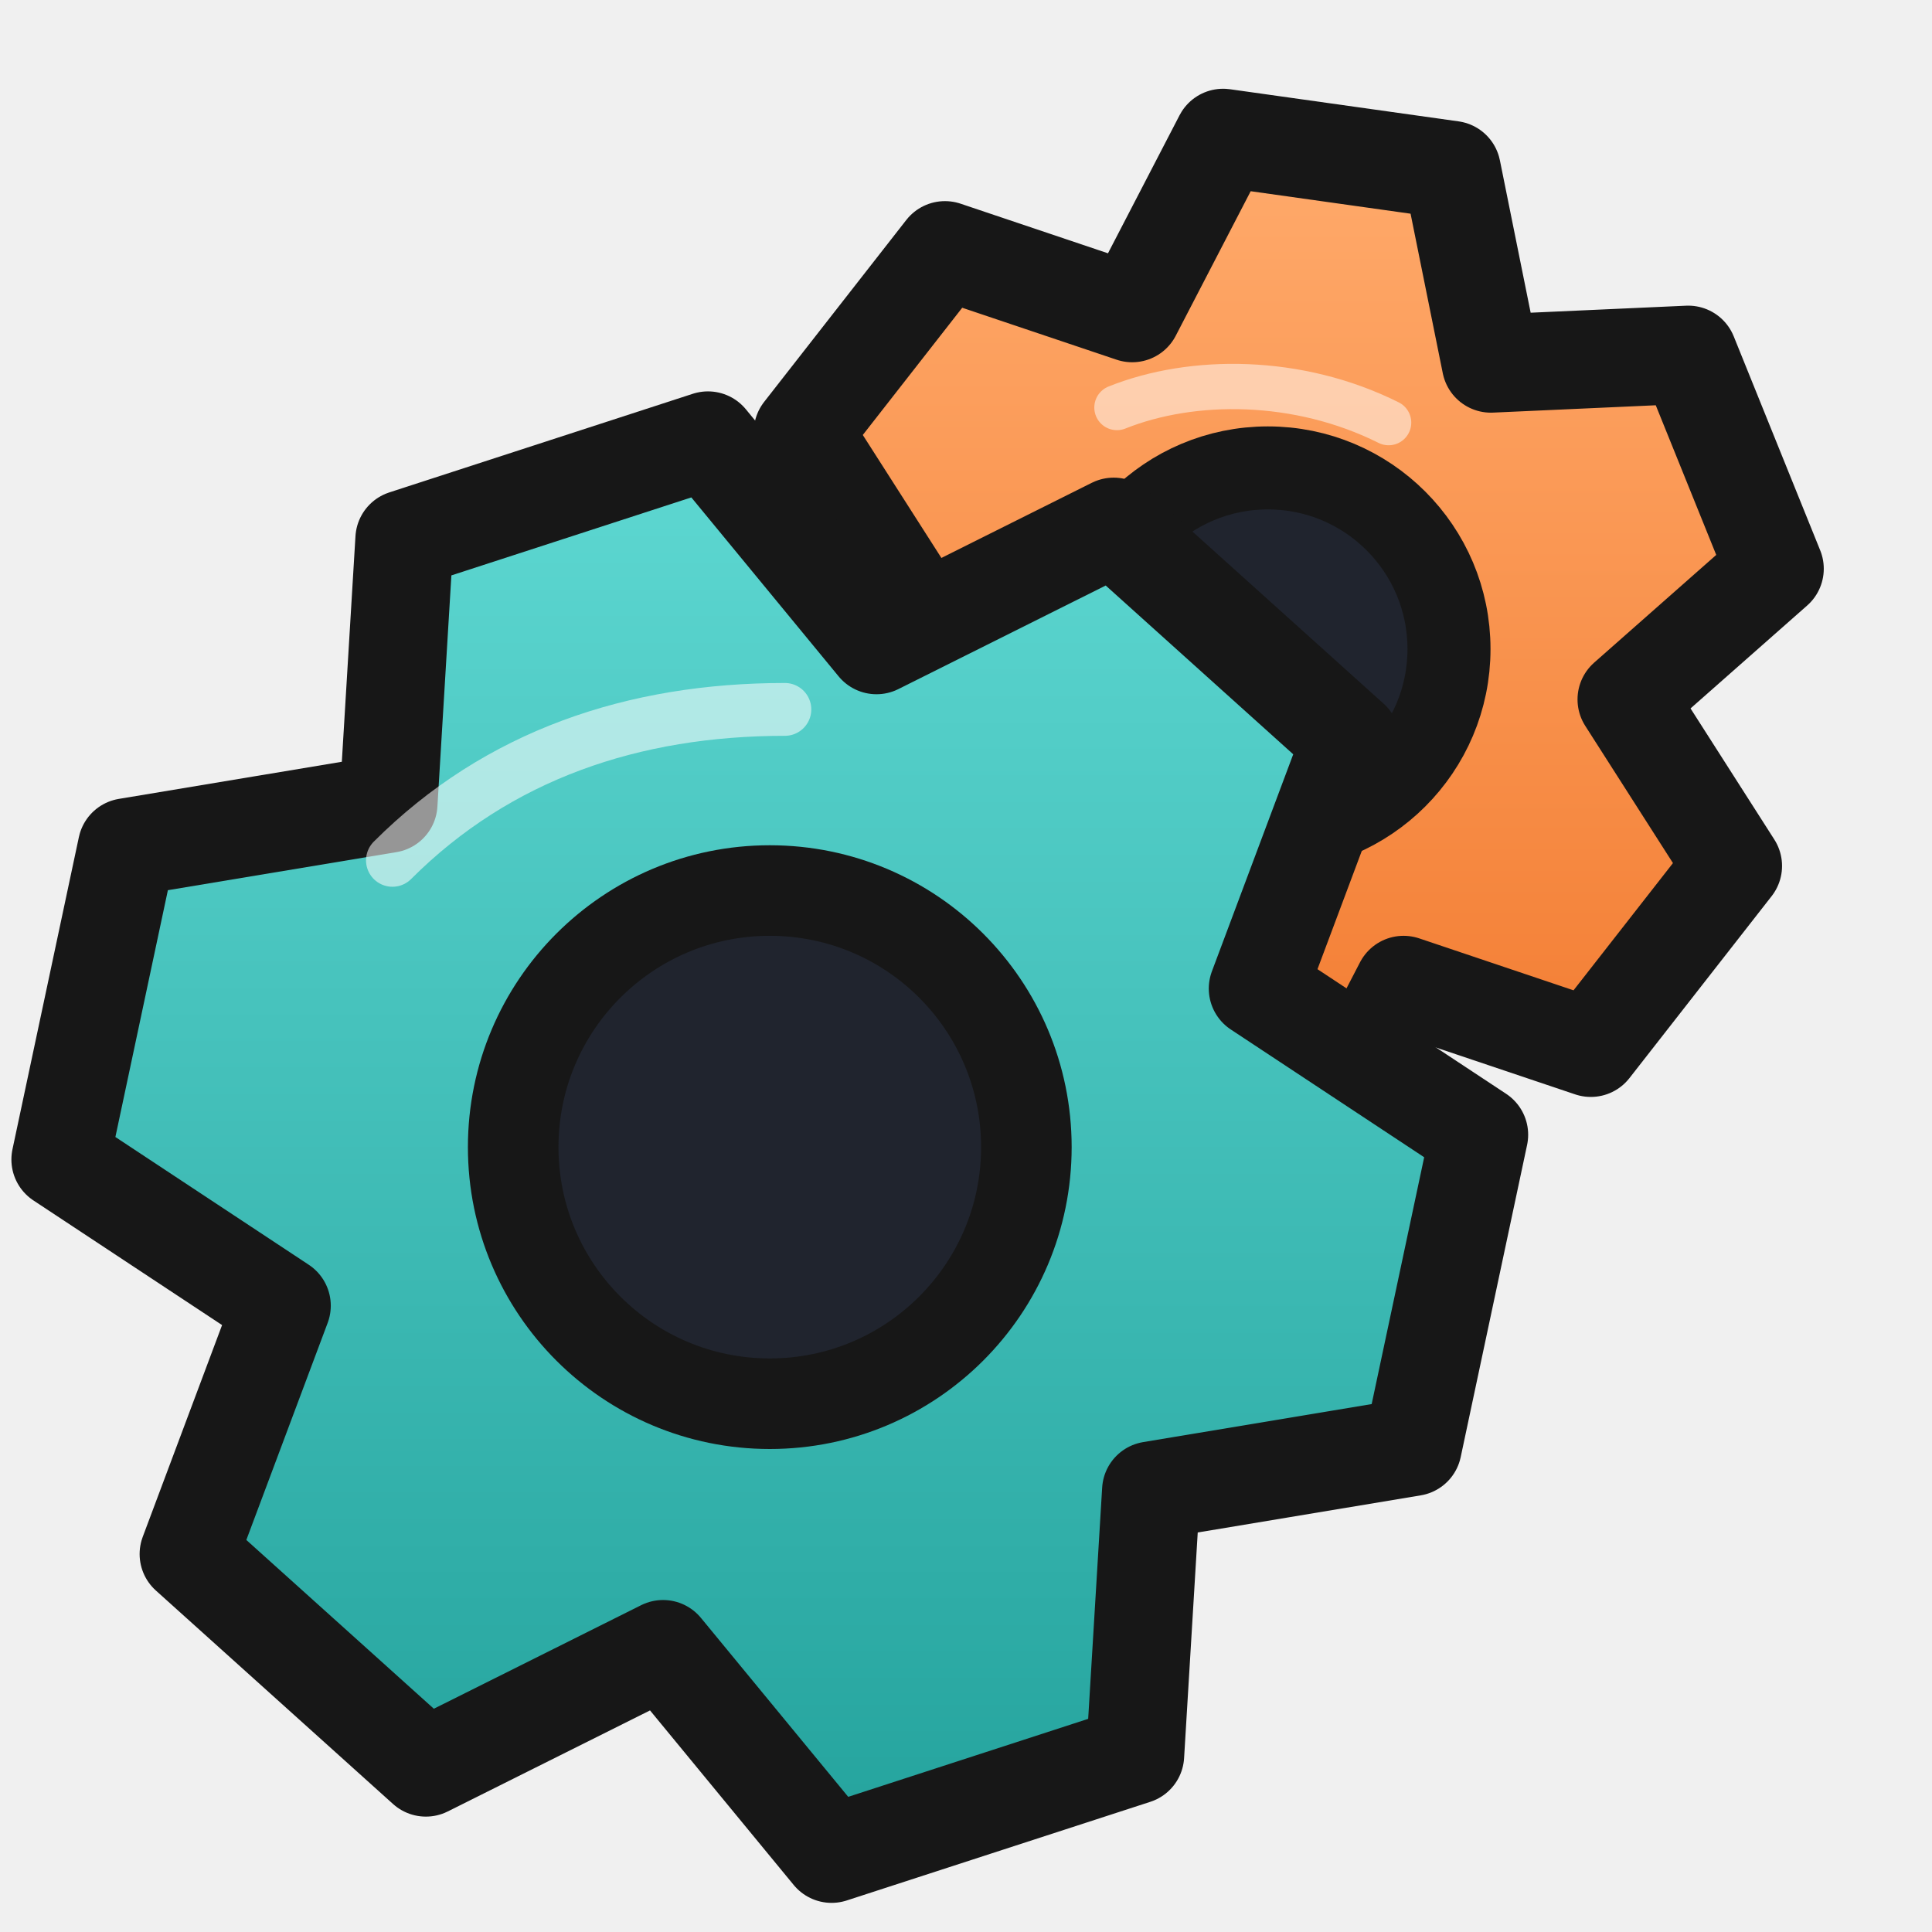
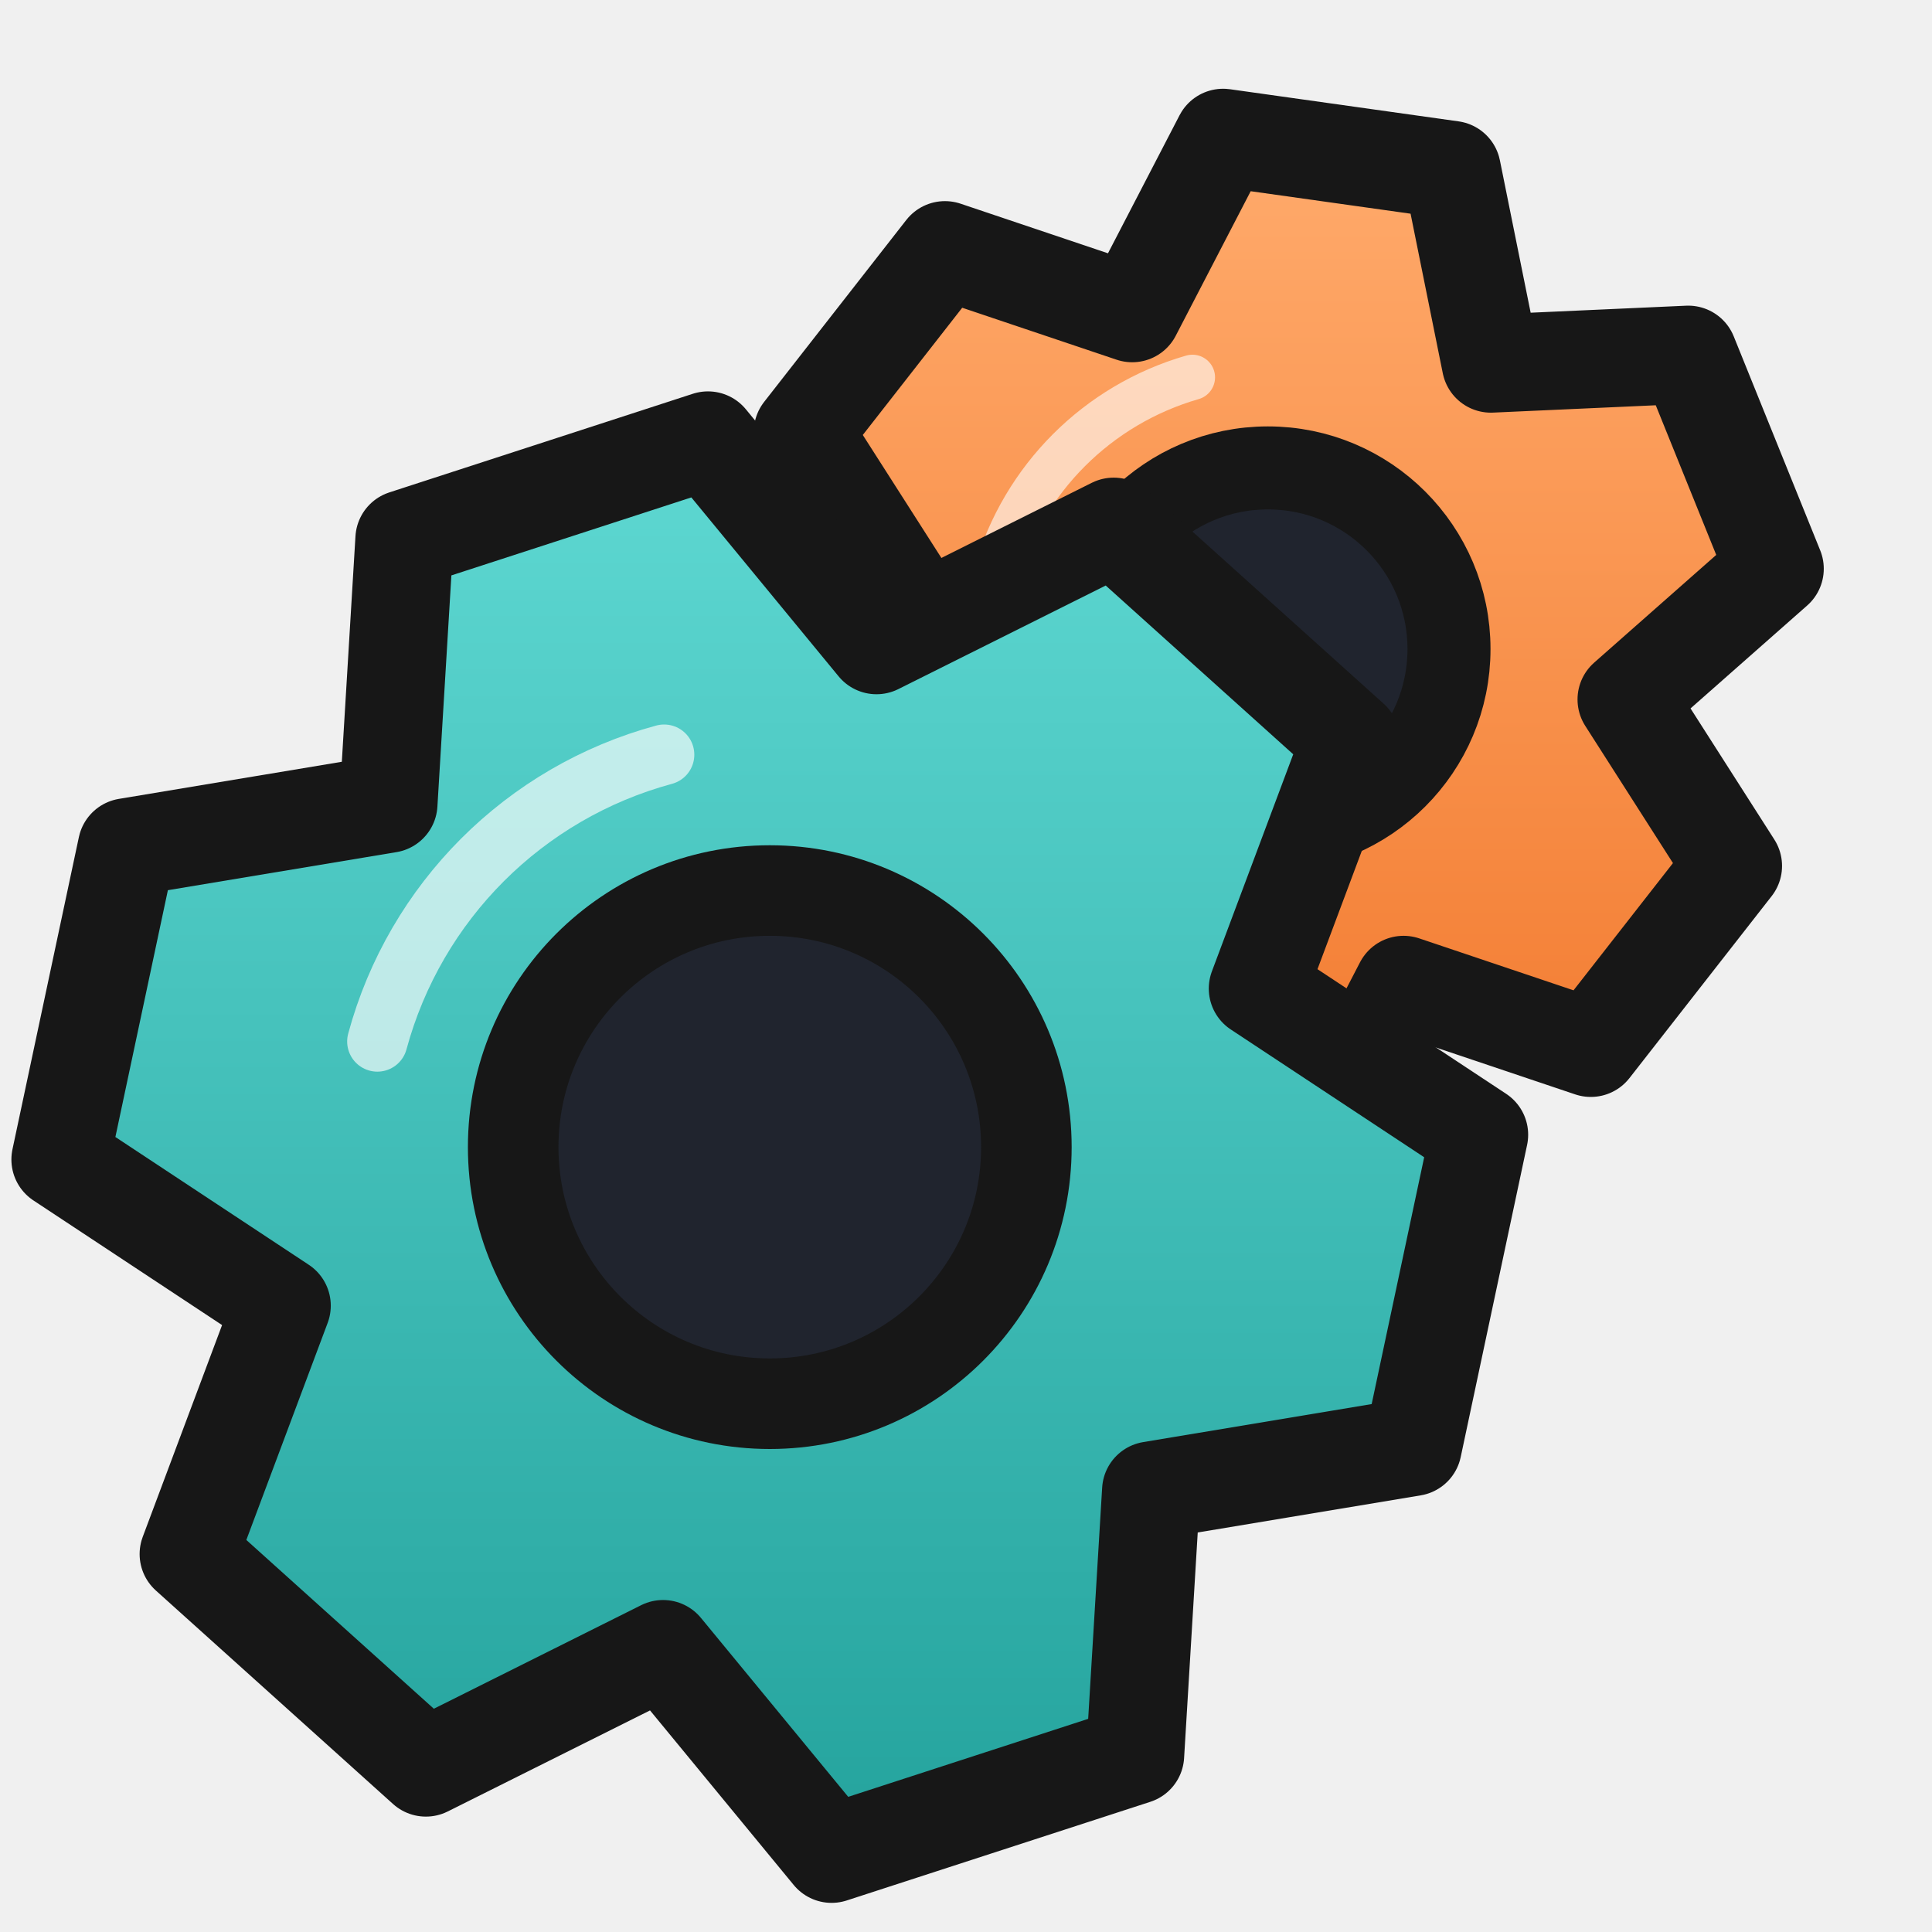
<svg xmlns="http://www.w3.org/2000/svg" viewBox="0 0 256 256" width="256" height="256">
  <defs>
    <linearGradient id="big_gear_grad" x1="0%" y1="0%" x2="0%" y2="100%">
      <stop offset="0%" stop-color="#5ED8D2" />
      <stop offset="100%" stop-color="#24A39D" />
    </linearGradient>
    <linearGradient id="small_gear_grad" x1="0%" y1="0%" x2="0%" y2="100%">
      <stop offset="0%" stop-color="#FFAA6B" />
      <stop offset="100%" stop-color="#F27A2F" />
    </linearGradient>
  </defs>
  <path d="M 229.63 114.74 L 210.79 138.85 L 185.98 130.50 L 185.98 130.50 L 173.93 153.74 L 143.63 149.48 L 138.45 123.82 L 138.45 123.82 L 112.30 125.00 L 100.84 96.64 L 120.47 79.32 L 120.47 79.32 L 106.37 57.26 L 125.21 33.15 L 150.02 41.50 L 150.02 41.50 L 162.07 18.26 L 192.37 22.52 L 197.55 48.18 L 197.55 48.18 L 223.70 47.00 L 235.16 75.36 L 215.53 92.68 L 215.53 92.68 Z" fill="url(#small_gear_grad)" stroke="#171717" stroke-width="13" stroke-linejoin="round" stroke-linecap="round" />
  <circle cx="168" cy="86" r="24" fill="#20242E" stroke="#171717" stroke-width="11" />
-   <path d="M 148 54 C 158 50, 172 50, 184 56" fill="none" stroke="#FFFFFF" stroke-width="6" stroke-linecap="round" opacity="0.5" />
+   <path d="M 132 76 A 38 38 0 0 1 158 50" fill="none" stroke="#FFFFFF" stroke-width="6" stroke-linecap="round" opacity="0.6" />
  <path d="M 195.99 150.36 L 187.19 191.73 L 152.53 197.50 L 152.53 197.50 L 150.41 232.57 L 110.19 245.64 L 87.86 218.51 L 87.86 218.51 L 56.43 234.21 L 25.00 205.92 L 37.33 173.01 L 37.33 173.01 L 8.01 153.64 L 16.81 112.27 L 51.47 106.50 L 51.47 106.50 L 53.59 71.43 L 93.81 58.36 L 116.14 85.49 L 116.14 85.49 L 147.57 69.79 L 179.00 98.08 L 166.67 130.99 L 166.67 130.99 Z" fill="url(#big_gear_grad)" stroke="#171717" stroke-width="13" stroke-linejoin="round" stroke-linecap="round" />
  <circle cx="102" cy="152" r="34" fill="#20242E" stroke="#171717" stroke-width="12" />
-   <path d="M 52 114 C 66 100, 84 94, 104 94" fill="none" stroke="#FFFFFF" stroke-width="7" stroke-linecap="round" opacity="0.55" />
+   <path d="M 50 138 A 54 54 0 0 1 88 100" fill="none" stroke="#FFFFFF" stroke-width="8" stroke-linecap="round" opacity="0.65" />
</svg>
